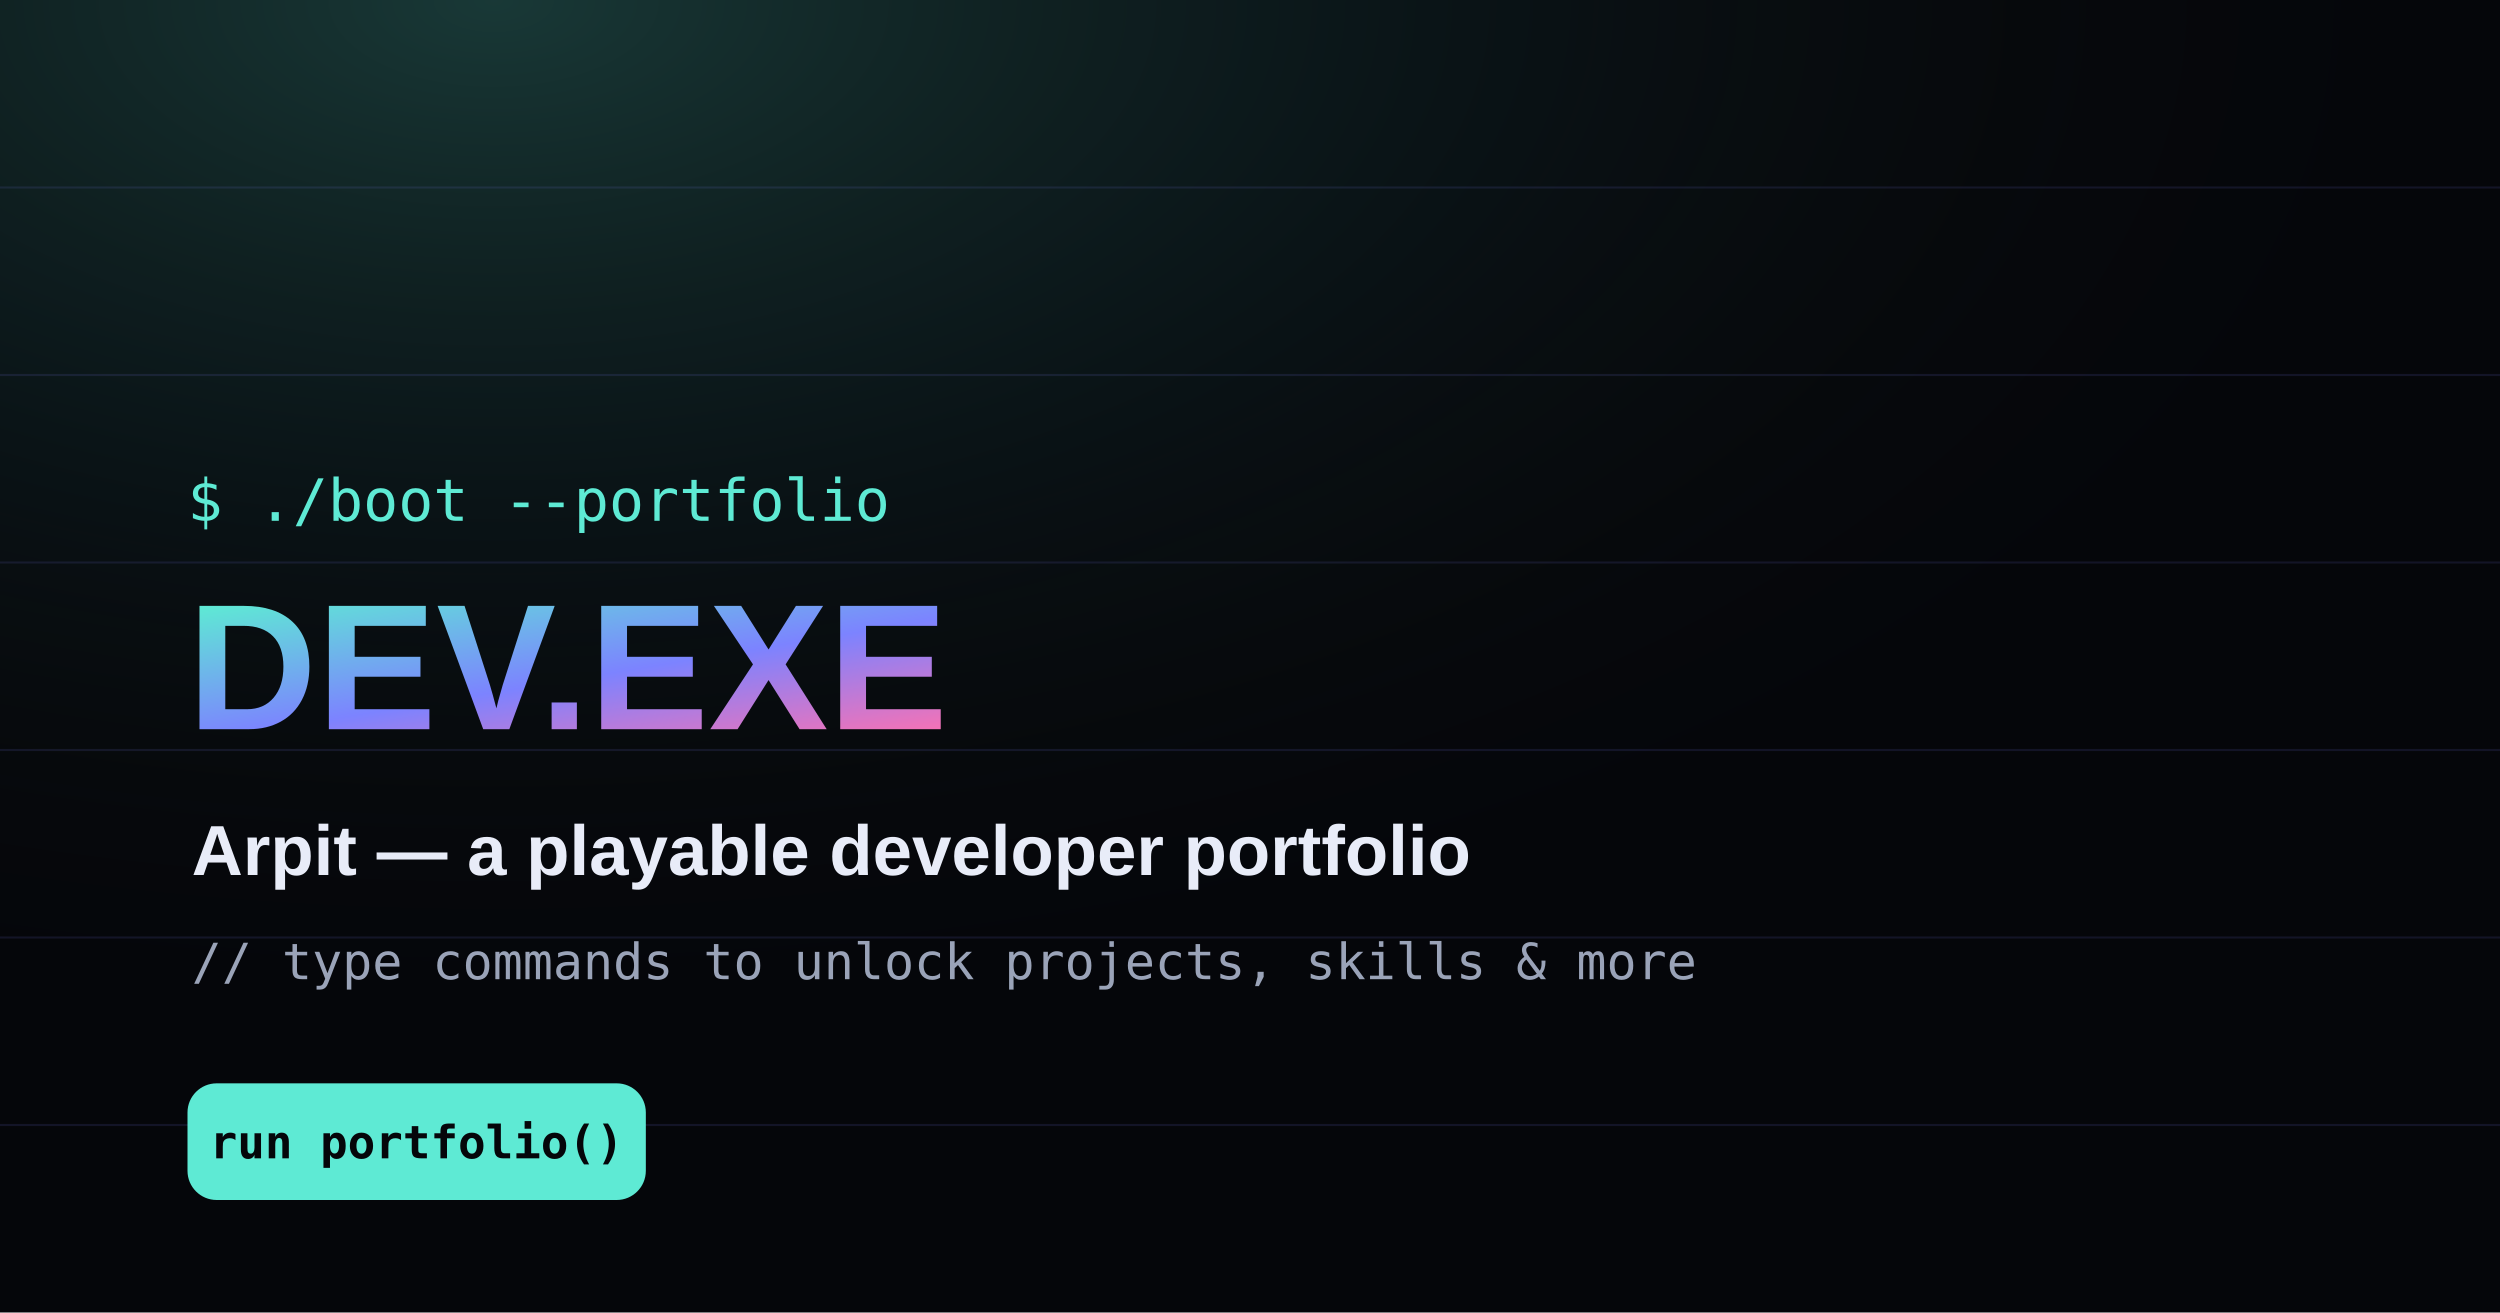
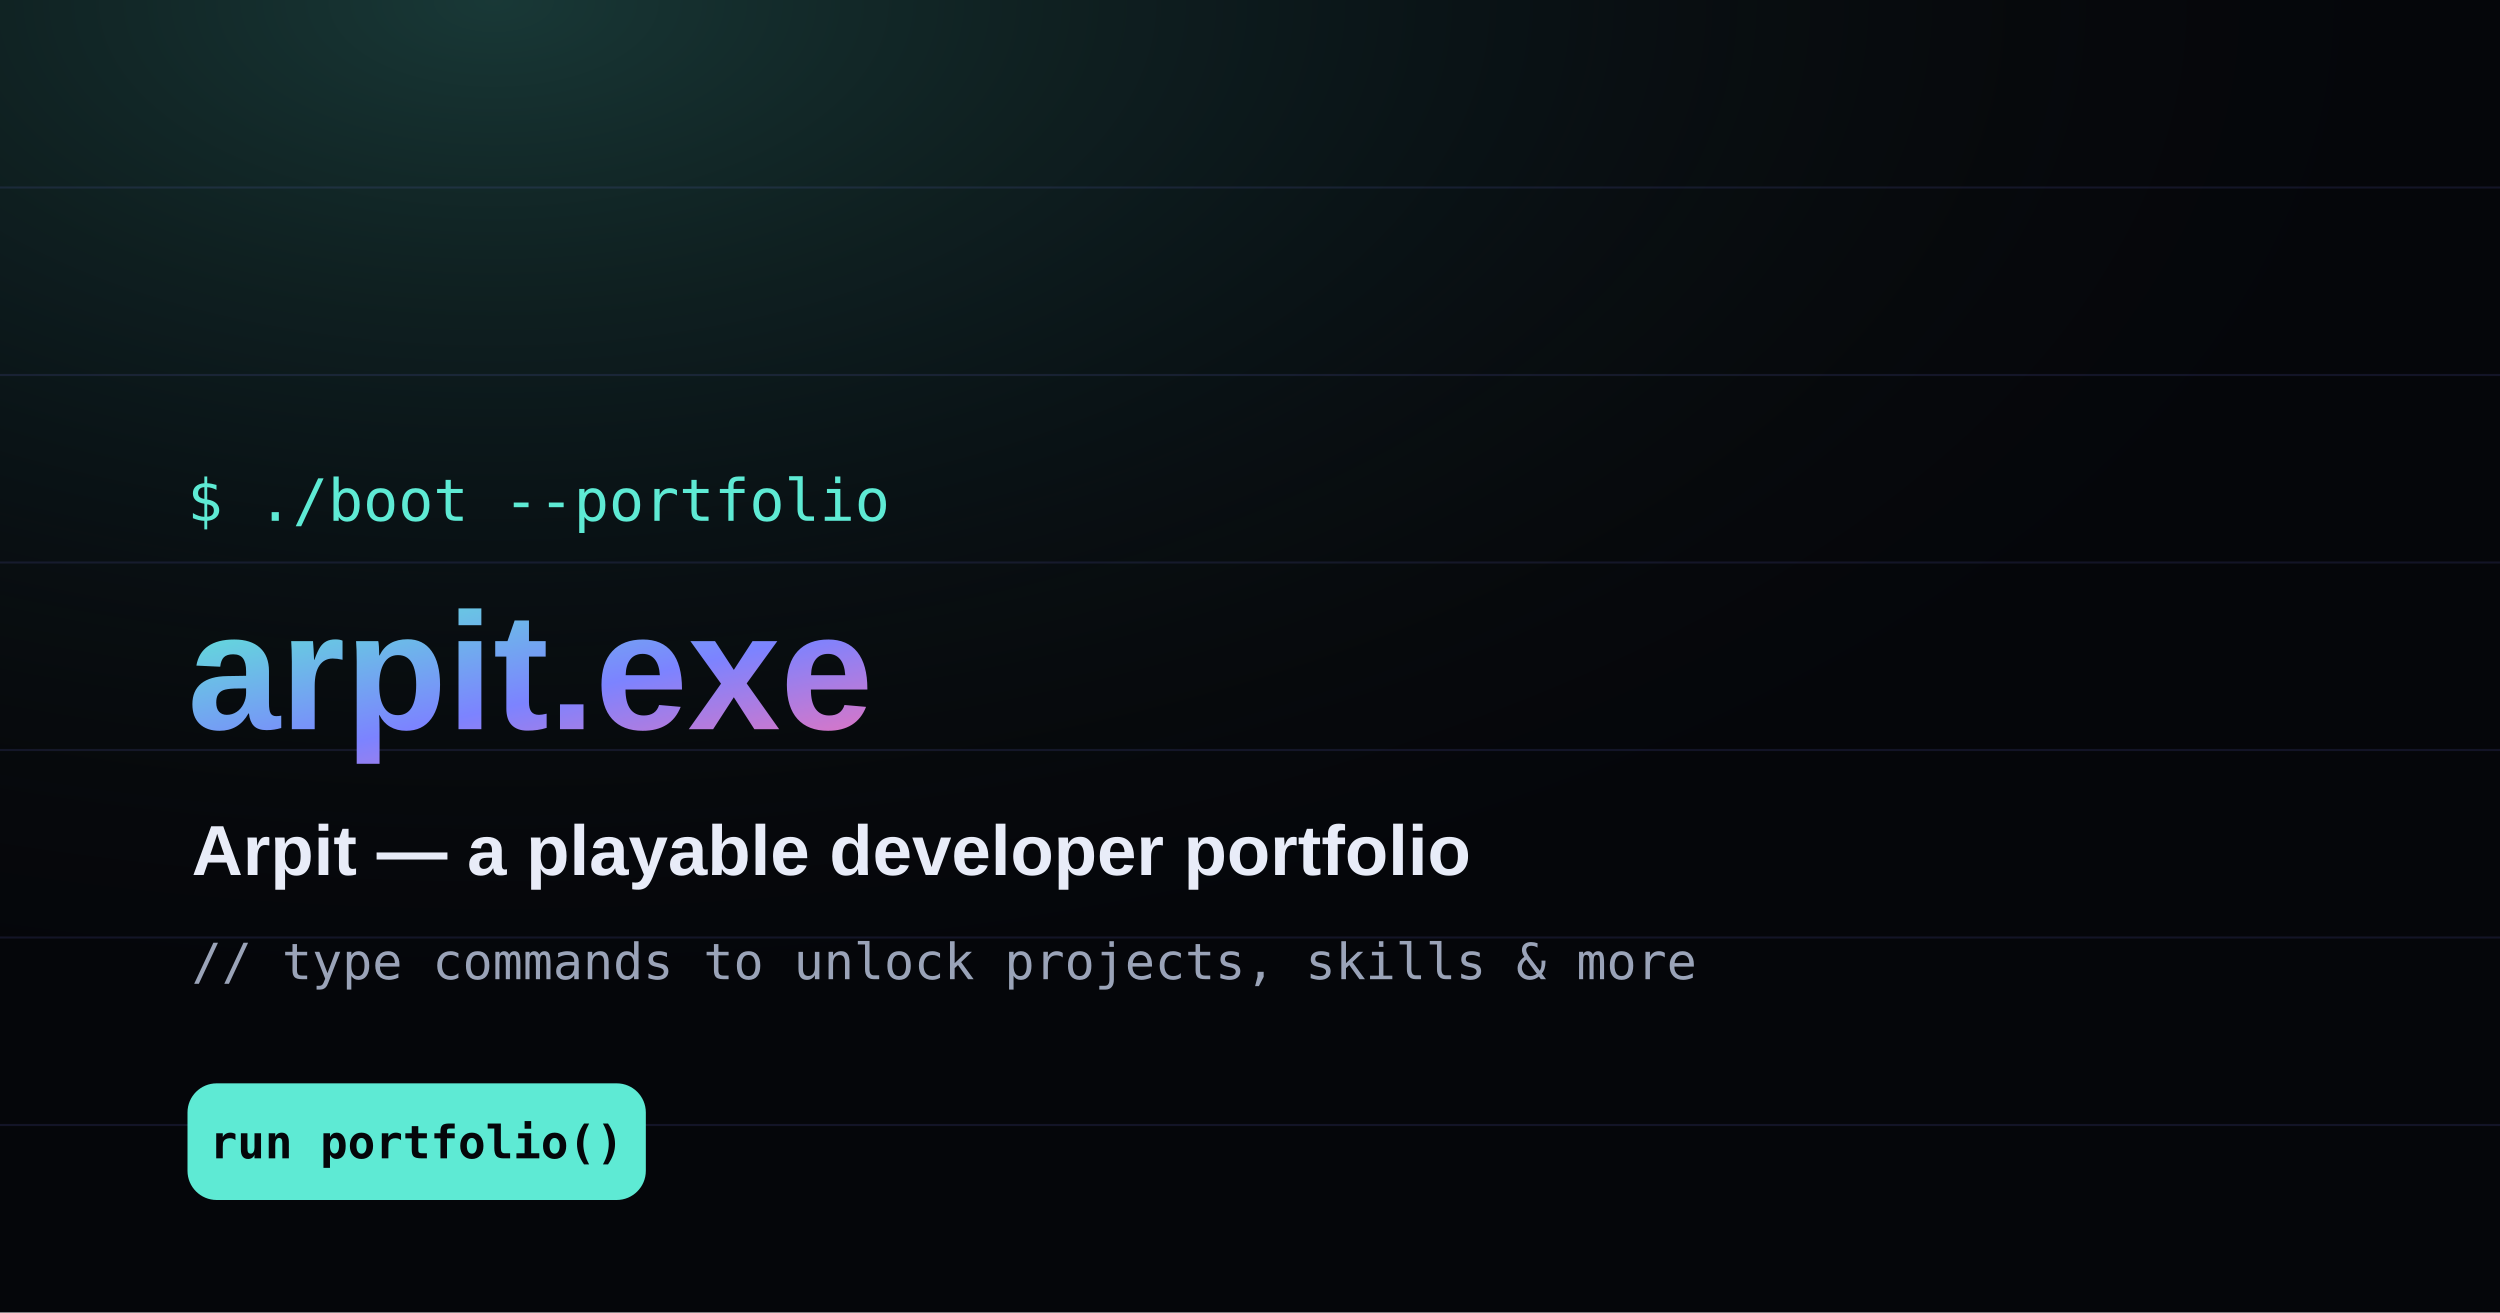
<svg xmlns="http://www.w3.org/2000/svg" viewBox="0 0 1200 630" width="1200" height="630">
  <defs>
    <linearGradient id="g" x1="0" y1="0" x2="1" y2="1">
      <stop offset="0" stop-color="#5eead4" />
      <stop offset="0.55" stop-color="#7c83ff" />
      <stop offset="1" stop-color="#f472b6" />
    </linearGradient>
    <radialGradient id="glow" cx="20%" cy="0%" r="80%">
      <stop offset="0" stop-color="#5eead4" stop-opacity="0.22" />
      <stop offset="1" stop-color="#05060a" stop-opacity="0" />
    </radialGradient>
  </defs>
  <rect width="1200" height="630" fill="#05060a" />
  <rect width="1200" height="630" fill="url(#glow)" />
  <g opacity="0.12" stroke="#7c83ff" stroke-width="1">
    <path d="M0 90 H1200 M0 180 H1200 M0 270 H1200 M0 360 H1200 M0 450 H1200 M0 540 H1200" />
  </g>
  <text x="90" y="250" font-family="monospace" font-size="28" fill="#5eead4">$ ./boot --portfolio</text>
-   <text x="90" y="350" font-family="Arial, sans-serif" font-size="86" font-weight="800" fill="url(#g)">DEV.EXE</text>
+   <text x="90" y="350" font-family="Arial, sans-serif" font-size="80" font-weight="800" fill="url(#g)">arpit.exe</text>
  <text x="92" y="420" font-family="Arial, sans-serif" font-size="34" font-weight="600" fill="#e8ecf8">Arpit — a playable developer portfolio</text>
  <text x="92" y="470" font-family="monospace" font-size="24" fill="#9aa3b8">// type commands to unlock projects, skills &amp; more</text>
  <rect x="90" y="520" width="220" height="56" rx="14" fill="#5eead4" />
  <text x="200" y="556" font-family="monospace" font-size="22" font-weight="700" fill="#05060a" text-anchor="middle">run portfolio()</text>
</svg>
